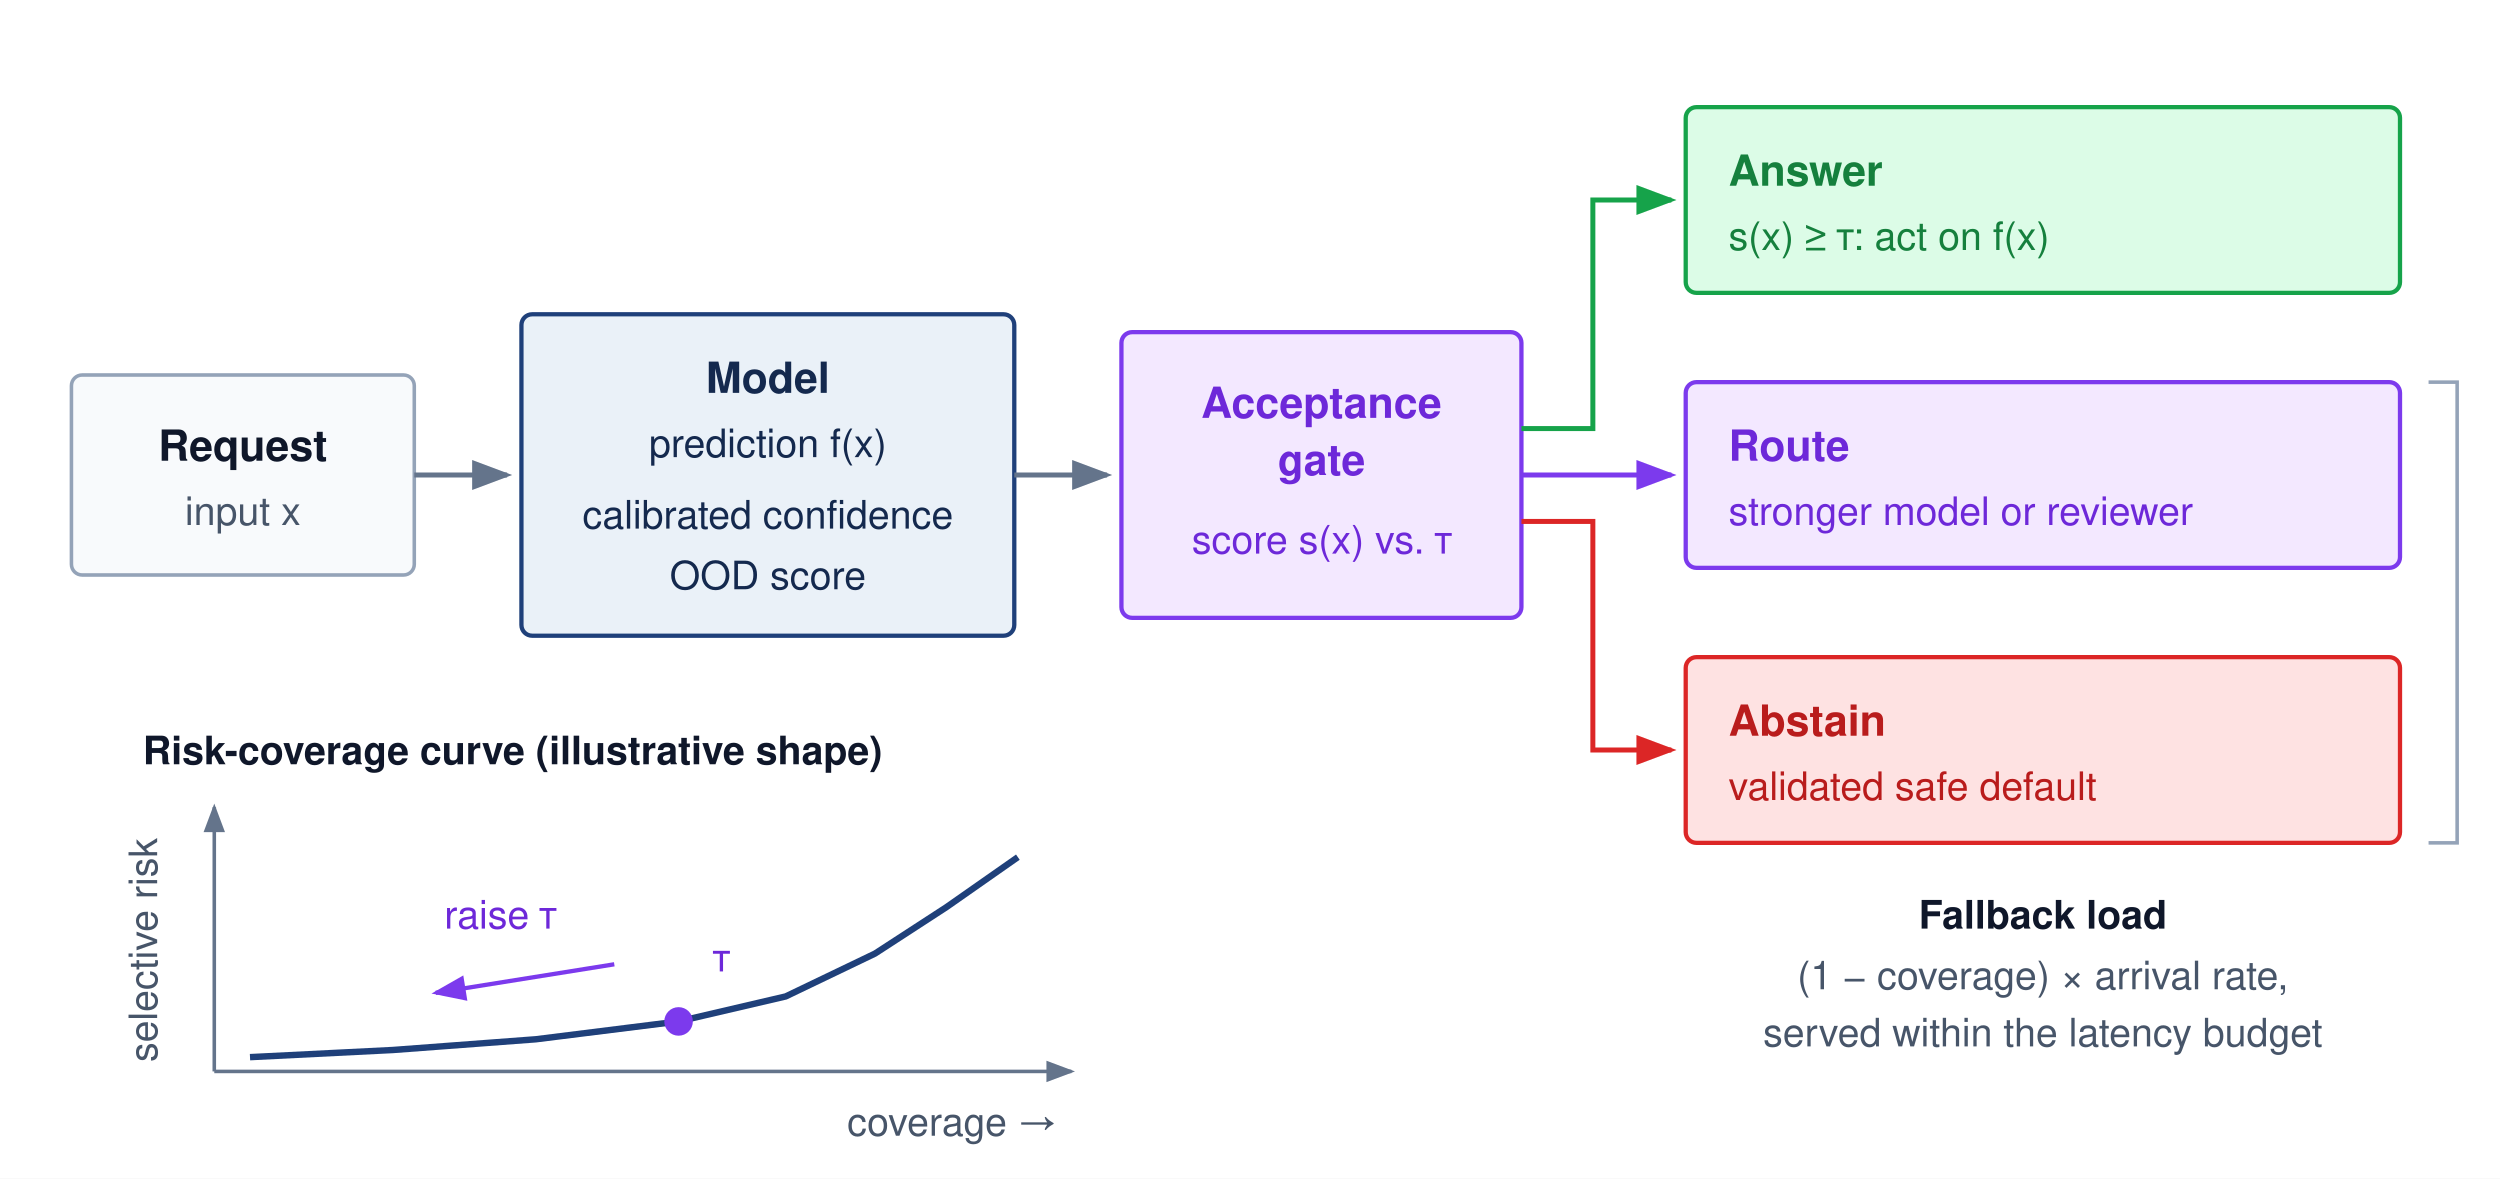
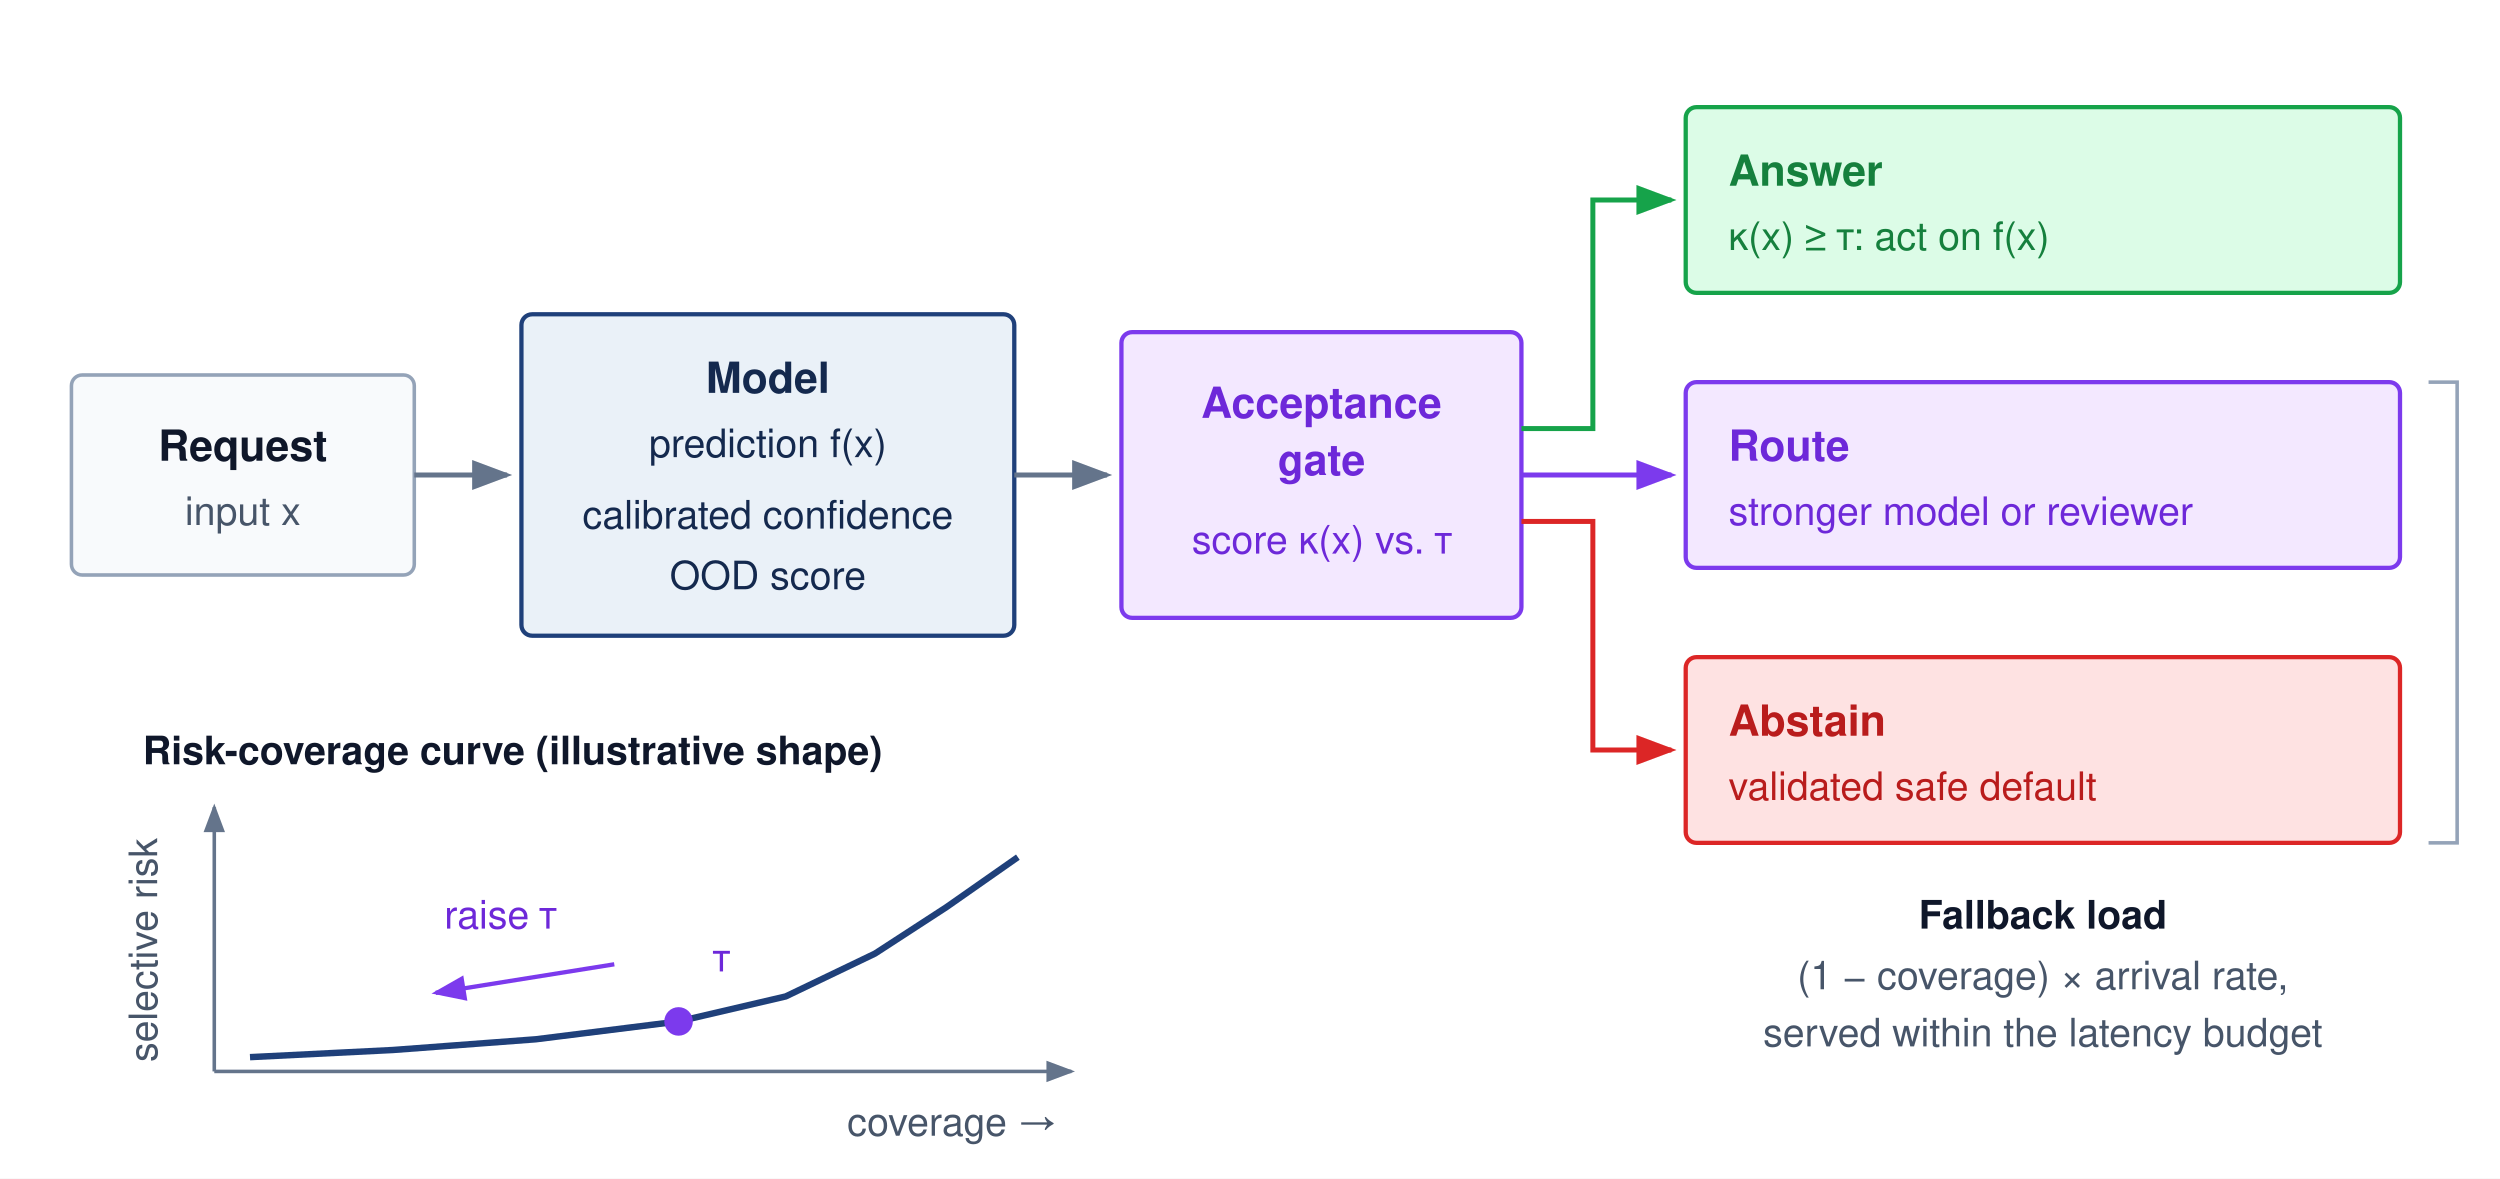
<svg xmlns="http://www.w3.org/2000/svg" viewBox="0 0 700 330" font-family="Helvetica Neue, Helvetica, Arial, sans-serif">
  <rect width="700" height="330" fill="#ffffff" />
  <defs>
    <marker id="arr-gray" markerWidth="8" markerHeight="6" refX="7" refY="3" orient="auto">
      <path d="M0,0 L8,3 L0,6 Z" fill="#64748b" />
    </marker>
    <marker id="arr-green" markerWidth="8" markerHeight="6" refX="7" refY="3" orient="auto">
      <path d="M0,0 L8,3 L0,6 Z" fill="#16a34a" />
    </marker>
    <marker id="arr-purple" markerWidth="8" markerHeight="6" refX="7" refY="3" orient="auto">
      <path d="M0,0 L8,3 L0,6 Z" fill="#7c3aed" />
    </marker>
    <marker id="arr-red" markerWidth="8" markerHeight="6" refX="7" refY="3" orient="auto">
      <path d="M0,0 L8,3 L0,6 Z" fill="#dc2626" />
    </marker>
  </defs>
  <rect x="20" y="105" width="96" height="56" rx="3" fill="#f8fafc" stroke="#94a3b8" stroke-width="1" />
  <text x="68" y="129" text-anchor="middle" font-size="12" font-weight="700" fill="#0f172a">Request</text>
  <text x="68" y="147" text-anchor="middle" font-size="11" fill="#475569">input x</text>
  <line x1="116" y1="133" x2="142" y2="133" stroke="#64748b" stroke-width="1.4" marker-end="url(#arr-gray)" />
  <rect x="146" y="88" width="138" height="90" rx="3" fill="#EAF1F8" stroke="#1F407A" stroke-width="1.2" />
  <text x="215" y="110" text-anchor="middle" font-size="12" font-weight="700" fill="#14294E">Model</text>
  <text x="215" y="128" text-anchor="middle" font-size="11" fill="#14294E">prediction f(x)</text>
  <text x="215" y="148" text-anchor="middle" font-size="11" fill="#14294E">calibrated confidence</text>
  <text x="215" y="165" text-anchor="middle" font-size="11" fill="#14294E">OOD score</text>
  <line x1="284" y1="133" x2="310" y2="133" stroke="#64748b" stroke-width="1.4" marker-end="url(#arr-gray)" />
  <rect x="314" y="93" width="112" height="80" rx="3" fill="#f3e8ff" stroke="#7c3aed" stroke-width="1.2" />
  <text x="370" y="117" text-anchor="middle" font-size="12" font-weight="700" fill="#6d28d9">Acceptance</text>
  <text x="370" y="133" text-anchor="middle" font-size="12" font-weight="700" fill="#6d28d9">gate</text>
-   <text x="370" y="155" text-anchor="middle" font-size="11" fill="#6d28d9">score s(x) vs. τ</text>
+   <text x="370" y="155" text-anchor="middle" font-size="11" fill="#6d28d9">score κ(x) vs. τ</text>
  <path d="M426,120 L446,120 L446,56 L468,56" fill="none" stroke="#16a34a" stroke-width="1.4" marker-end="url(#arr-green)" />
  <line x1="426" y1="133" x2="468" y2="133" stroke="#7c3aed" stroke-width="1.4" marker-end="url(#arr-purple)" />
  <path d="M426,146 L446,146 L446,210 L468,210" fill="none" stroke="#dc2626" stroke-width="1.4" marker-end="url(#arr-red)" />
  <rect x="472" y="30" width="200" height="52" rx="3" fill="#dcfce7" stroke="#16a34a" stroke-width="1.2" />
  <text x="484" y="52" font-size="12" font-weight="700" fill="#15803d">Answer</text>
-   <text x="484" y="70" font-size="11" fill="#15803d">s(x) ≥ τ: act on f(x)</text>
+   <text x="484" y="70" font-size="11" fill="#15803d">κ(x) ≥ τ: act on f(x)</text>
  <rect x="472" y="107" width="200" height="52" rx="3" fill="#f3e8ff" stroke="#7c3aed" stroke-width="1.2" />
  <text x="484" y="129" font-size="12" font-weight="700" fill="#6d28d9">Route</text>
  <text x="484" y="147" font-size="11" fill="#6d28d9">stronger model or reviewer</text>
  <rect x="472" y="184" width="200" height="52" rx="3" fill="#fee2e2" stroke="#dc2626" stroke-width="1.2" />
  <text x="484" y="206" font-size="12" font-weight="700" fill="#b91c1c">Abstain</text>
  <text x="484" y="224" font-size="11" fill="#b91c1c">validated safe default</text>
  <path d="M680,107 L688,107 L688,236 L680,236" fill="none" stroke="#94a3b8" stroke-width="1" />
  <text x="572" y="260" text-anchor="middle" font-size="11" font-weight="700" fill="#0f172a">Fallback load</text>
  <text x="572" y="277" text-anchor="middle" font-size="11" fill="#475569">(1 − coverage) × arrival rate,</text>
  <text x="572" y="293" text-anchor="middle" font-size="11" fill="#475569">served within the latency budget</text>
  <text x="40" y="214" font-size="11" font-weight="700" fill="#0f172a">Risk-coverage curve (illustrative shape)</text>
  <line x1="60" y1="300" x2="300" y2="300" stroke="#64748b" stroke-width="1" marker-end="url(#arr-gray)" />
  <line x1="60" y1="300" x2="60" y2="226" stroke="#64748b" stroke-width="1" marker-end="url(#arr-gray)" />
  <text x="296" y="318" text-anchor="end" font-size="11" fill="#475569">coverage →</text>
  <text transform="translate(44 266) rotate(-90)" text-anchor="middle" font-size="11" fill="#475569">selective risk</text>
  <polyline points="70,296 110,294 150,291 190,286 220,279 245,267 265,254 285,240" fill="none" stroke="#1F407A" stroke-width="1.8" />
  <circle cx="190" cy="286" r="4" fill="#7c3aed" />
  <text x="202" y="272" text-anchor="middle" font-size="11" fill="#6d28d9">τ</text>
  <line x1="172" y1="270" x2="122" y2="278" stroke="#7c3aed" stroke-width="1.2" marker-end="url(#arr-purple)" />
  <text x="140" y="260" text-anchor="middle" font-size="11" fill="#6d28d9">raise τ</text>
</svg>
